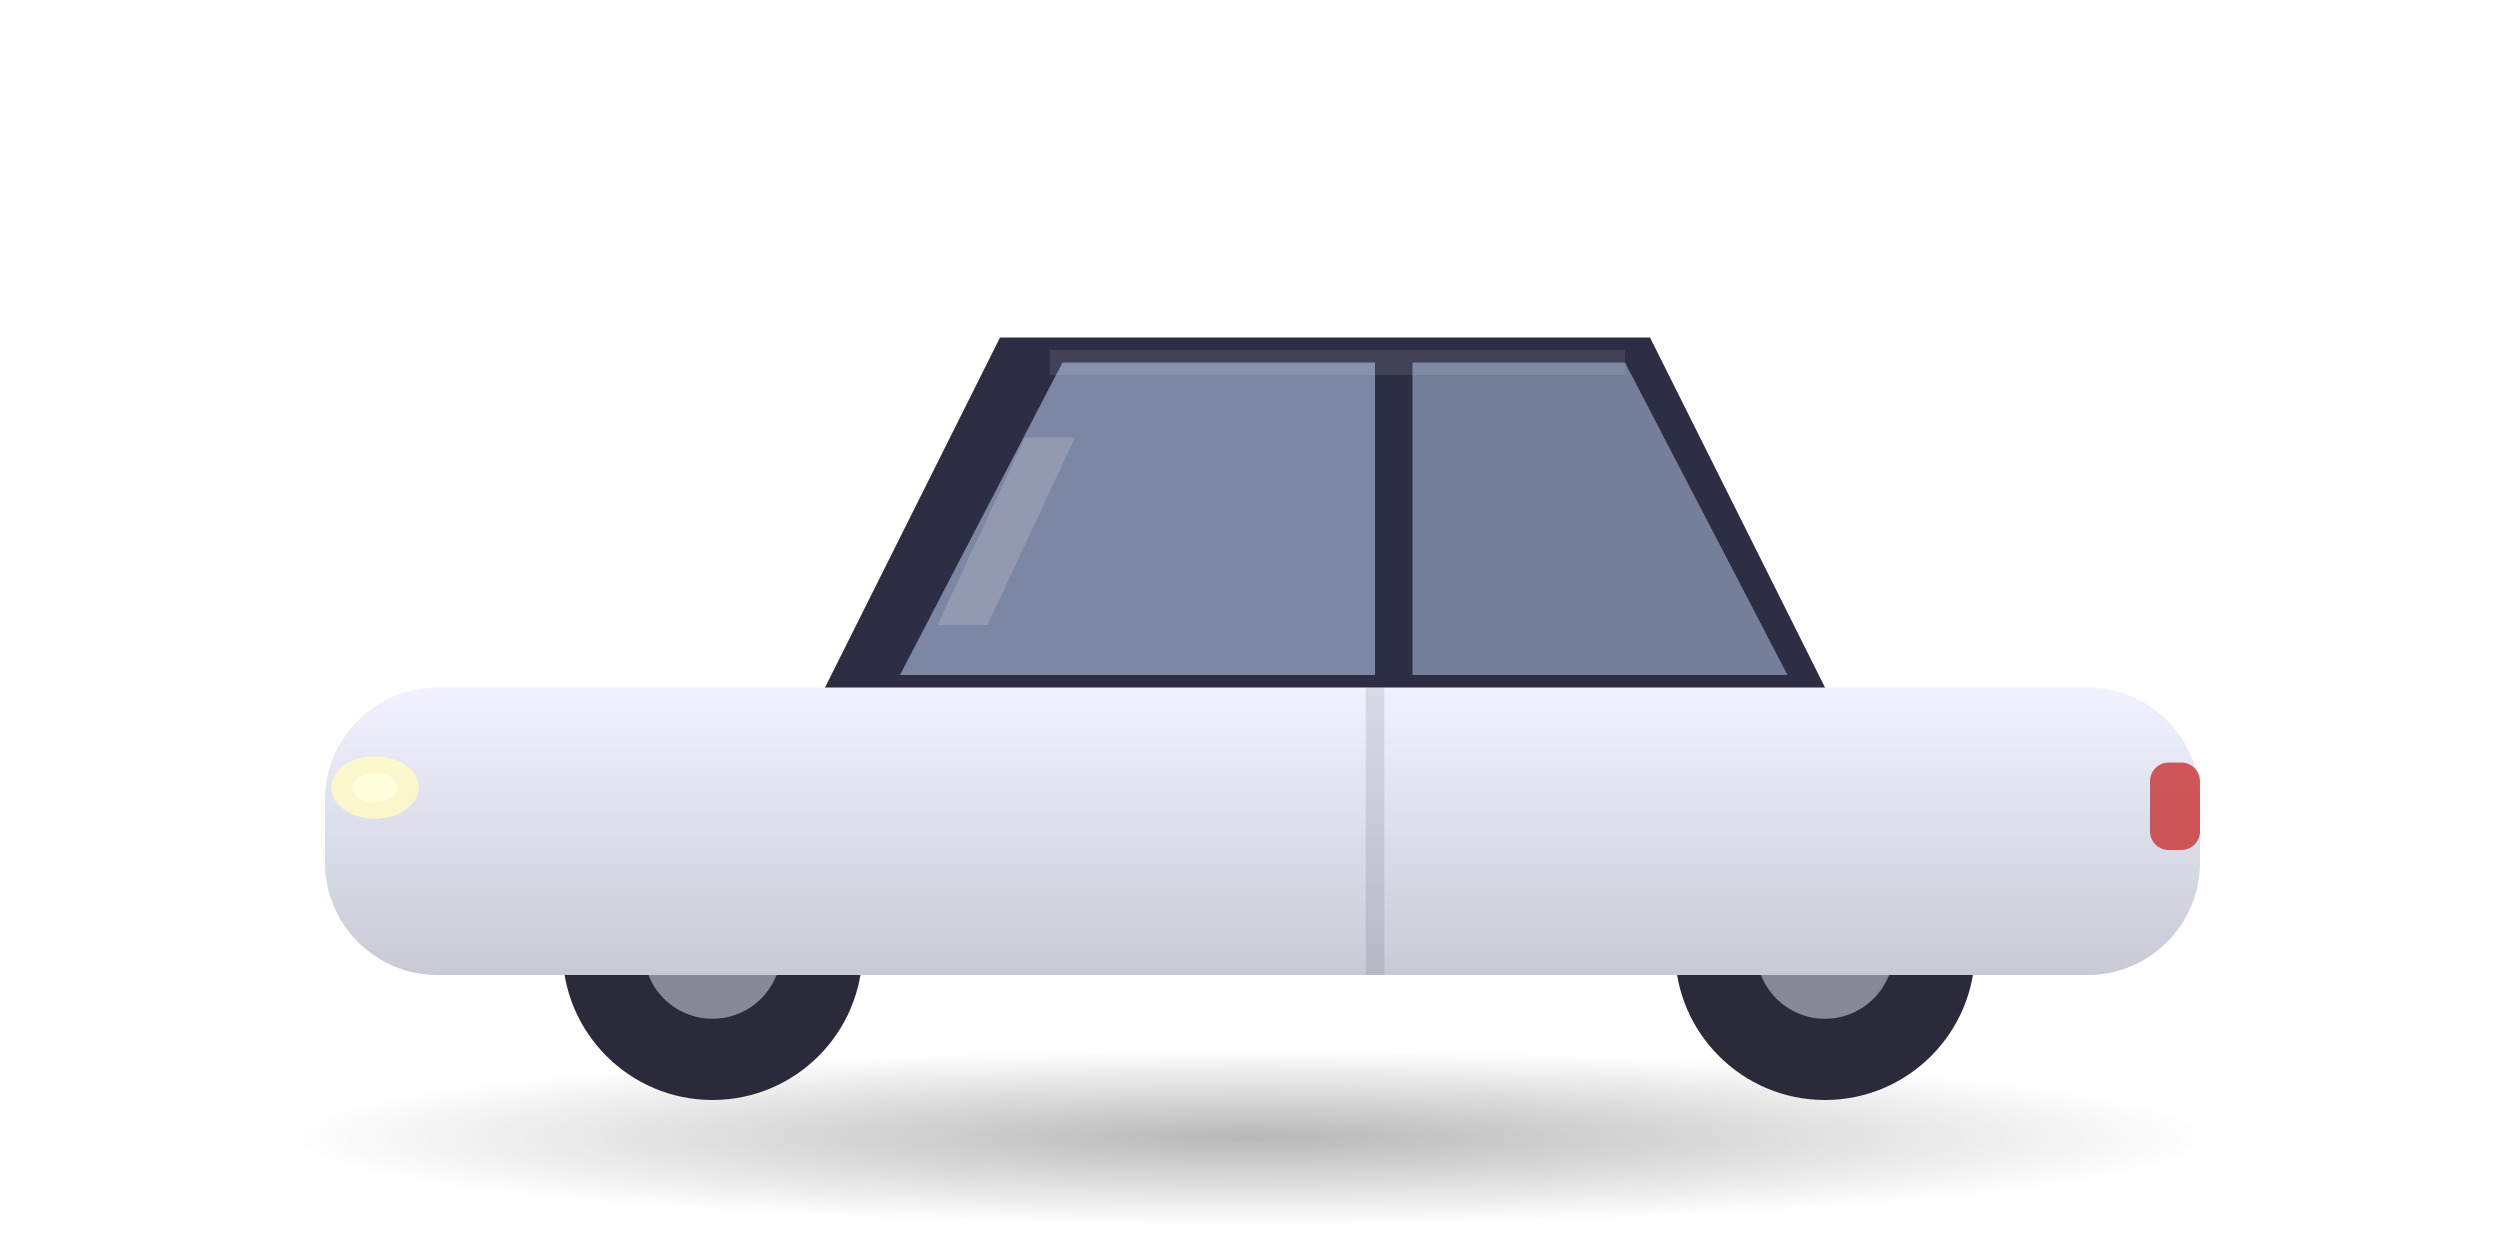
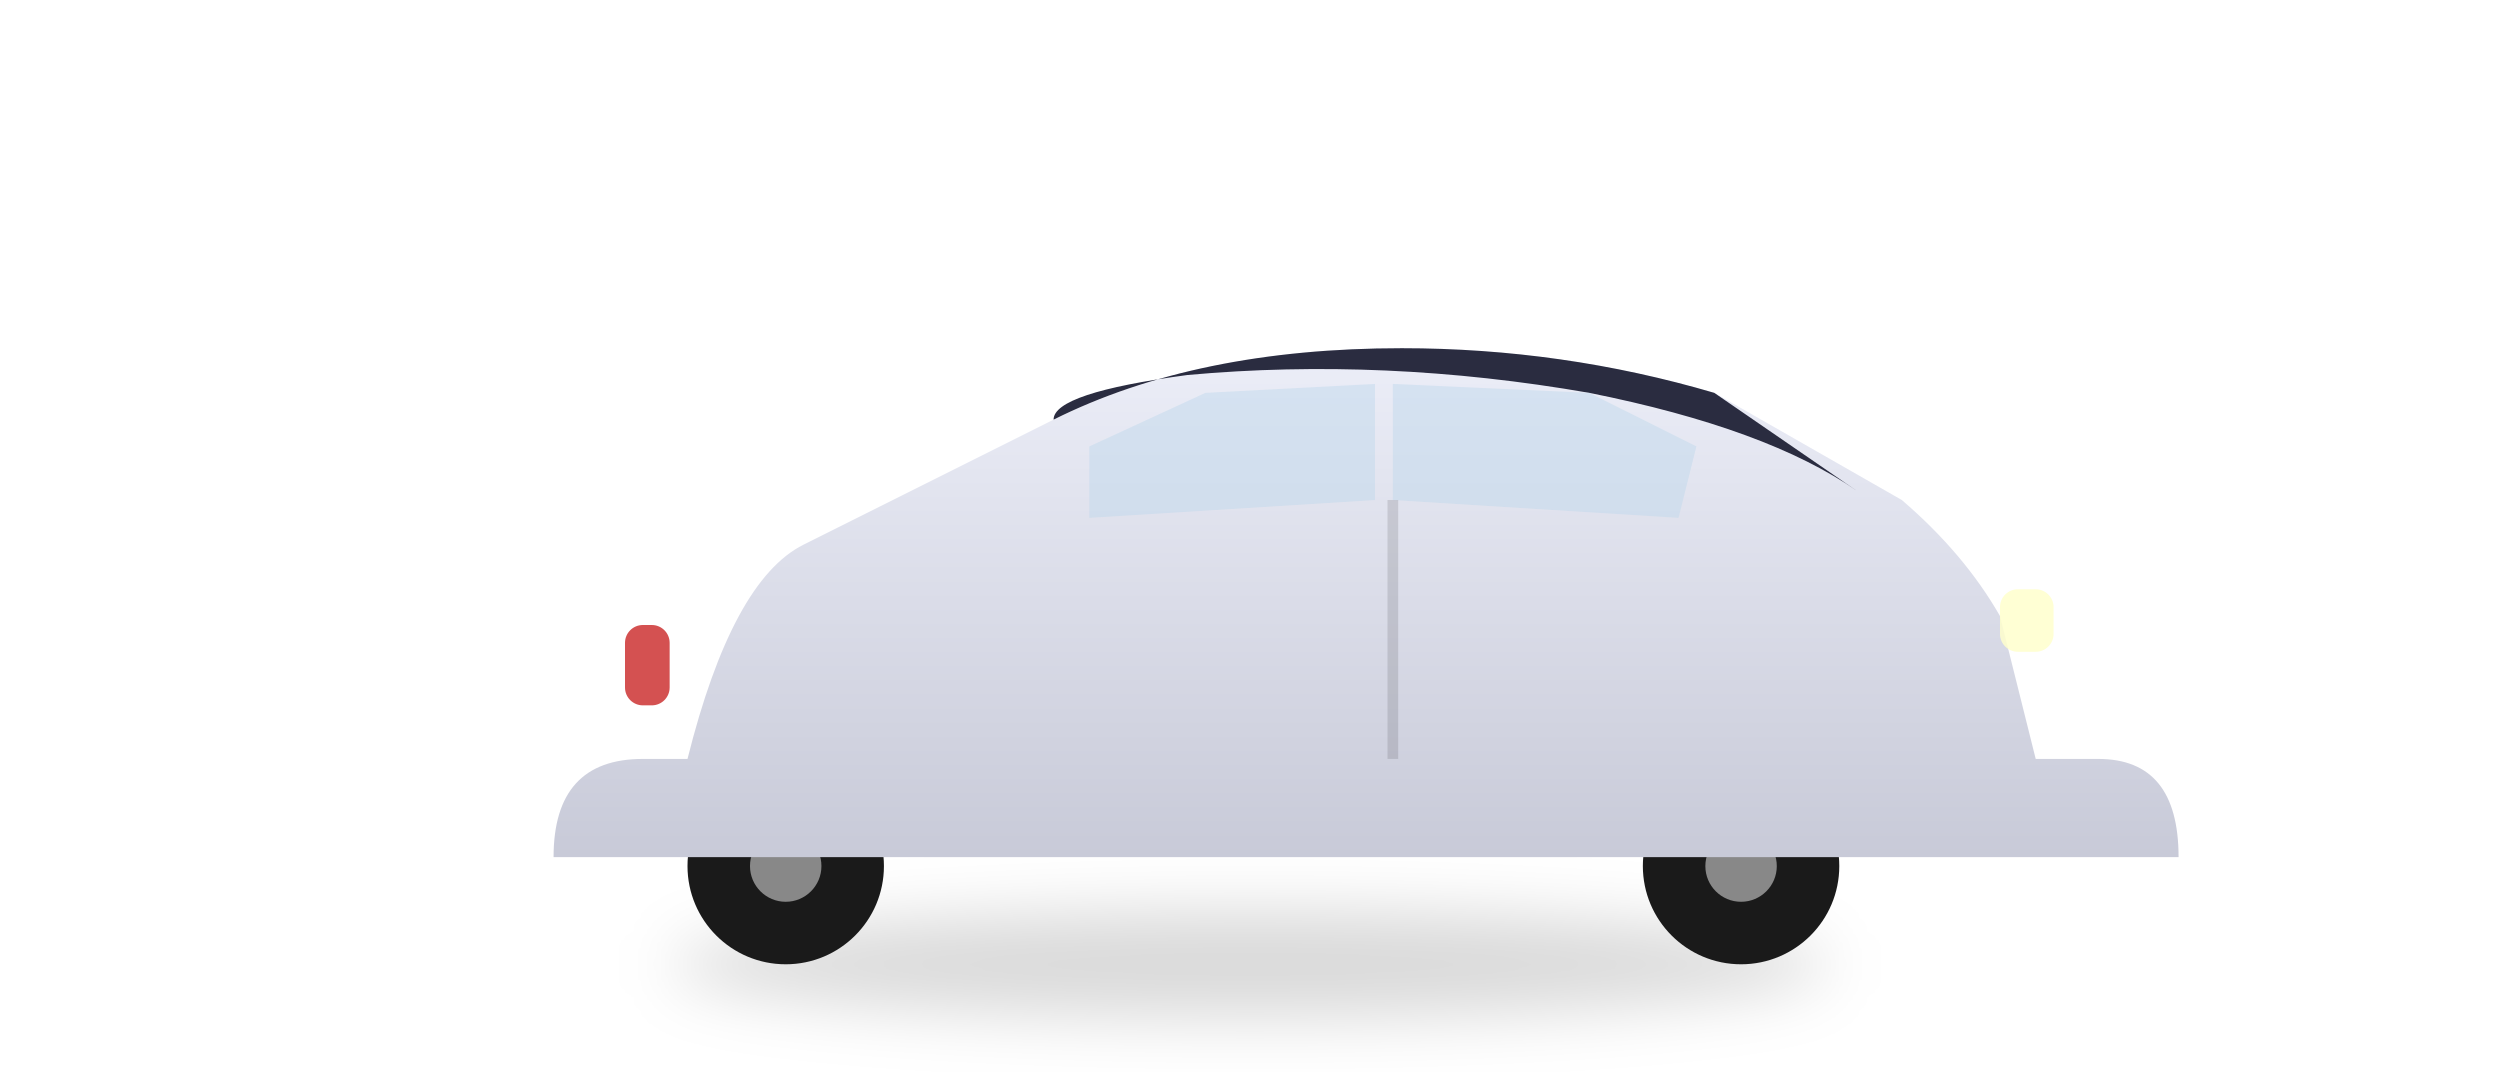
- <svg xmlns="http://www.w3.org/2000/svg" viewBox="0 0 200 100">
+ <svg xmlns="http://www.w3.org/2000/svg" viewBox="0 0 280 120">
  <defs>
-     <linearGradient id="shareBody" x1="0" y1="0" x2="0" y2="1">
-       <stop offset="0%" stop-color="#F0F2FF" />
-       <stop offset="100%" stop-color="#C8CAD6" />
+     <linearGradient id="bodyGrad" x1="0" y1="0" x2="0" y2="1">
+       <stop offset="0%" stop-color="#ECEEF8" />
+       <stop offset="100%" stop-color="#C8CAD8" />
    </linearGradient>
-     <radialGradient id="shareShadow" cx="50%" cy="50%" r="50%">
-       <stop offset="0%" stop-color="rgba(0,0,0,0.28)" />
-       <stop offset="100%" stop-color="rgba(0,0,0,0)" />
-     </radialGradient>
+     <filter id="shadow" x="-20%" y="-50%" width="140%" height="200%">
+       <feGaussianBlur stdDeviation="3.5" />
+     </filter>
  </defs>
-   <ellipse cx="100" cy="91" rx="76" ry="7" fill="url(#shareShadow)" />
-   <circle cx="146" cy="76" r="12" fill="#2a2a3a" />
-   <circle cx="146" cy="76" r="5.5" fill="#888898" />
-   <circle cx="146" cy="76" r="2" fill="#2a2a3a" />
-   <circle cx="57" cy="76" r="12" fill="#2a2a3a" />
-   <circle cx="57" cy="76" r="5.5" fill="#888898" />
-   <circle cx="57" cy="76" r="2" fill="#2a2a3a" />
-   <rect x="26" y="55" width="150" height="23" rx="9" fill="url(#shareBody)" />
-   <path d="M 66,55 L 80,27 L 132,27 L 146,55 Z" fill="#2d2d44" />
-   <path d="M 84,28 L 130,28 L 130,30 L 84,30 Z" fill="rgba(255,255,255,0.10)" />
-   <path d="M 72,54 L 85,29 L 110,29 L 110,54 Z" fill="rgba(190,210,240,0.55)" />
-   <path d="M 113,54 L 113,29 L 130,29 L 143,54 Z" fill="rgba(190,210,240,0.50)" />
-   <path d="M 75,50 L 82,35 L 86,35 L 79,50 Z" fill="rgba(255,255,255,0.16)" />
-   <line x1="110" y1="55" x2="110" y2="78" stroke="rgba(80,80,100,0.15)" stroke-width="1.5" />
-   <ellipse cx="30" cy="63" rx="3.5" ry="2.5" fill="rgba(255,248,200,0.90)" />
-   <ellipse cx="30" cy="63" rx="1.8" ry="1.2" fill="rgba(255,255,220,1)" />
-   <rect x="172" y="61" width="4" height="7" rx="1.5" fill="rgba(200,50,50,0.80)" />
+   <ellipse cx="140" cy="108" rx="65" ry="6" fill="rgba(0,0,0,0.15)" filter="url(#shadow)" />
+   <circle cx="88" cy="97" r="11" fill="#1a1a1a" />
+   <circle cx="88" cy="97" r="4" fill="#888" />
+   <circle cx="195" cy="97" r="11" fill="#1a1a1a" />
+   <circle cx="195" cy="97" r="4" fill="#888" />
+   <path d="M62,96 Q62,85 72,85 L77,85 Q82,65 90,61 L118,47 Q134,39 157,39 Q175,39 192,44 L213,56 Q220,62 224,69 L228,85 L235,85 Q244,85 244,96 Z" fill="url(#bodyGrad)" />
+   <path d="M118,47 Q134,39 157,39 Q175,39 192,44 L208,55 Q198,48 178,44 Q155,40 133,42 Q118,44 118,47 Z" fill="#2A2C40" />
+   <path d="M122,50 L135,44 L154,43 L154,56 L122,58 Z" fill="rgba(190,215,235,0.45)" />
+   <path d="M156,43 L178,44 L190,50 L188,58 L156,56 Z" fill="rgba(190,215,235,0.45)" />
+   <line x1="156" y1="56" x2="156" y2="85" stroke="rgba(0,0,0,0.12)" stroke-width="1.2" />
+   <rect x="70" y="70" width="5" height="9" rx="2" fill="#CC3333" opacity="0.85" />
+   <rect x="224" y="66" width="6" height="7" rx="2" fill="#FFFFCC" opacity="0.85" />
</svg>
